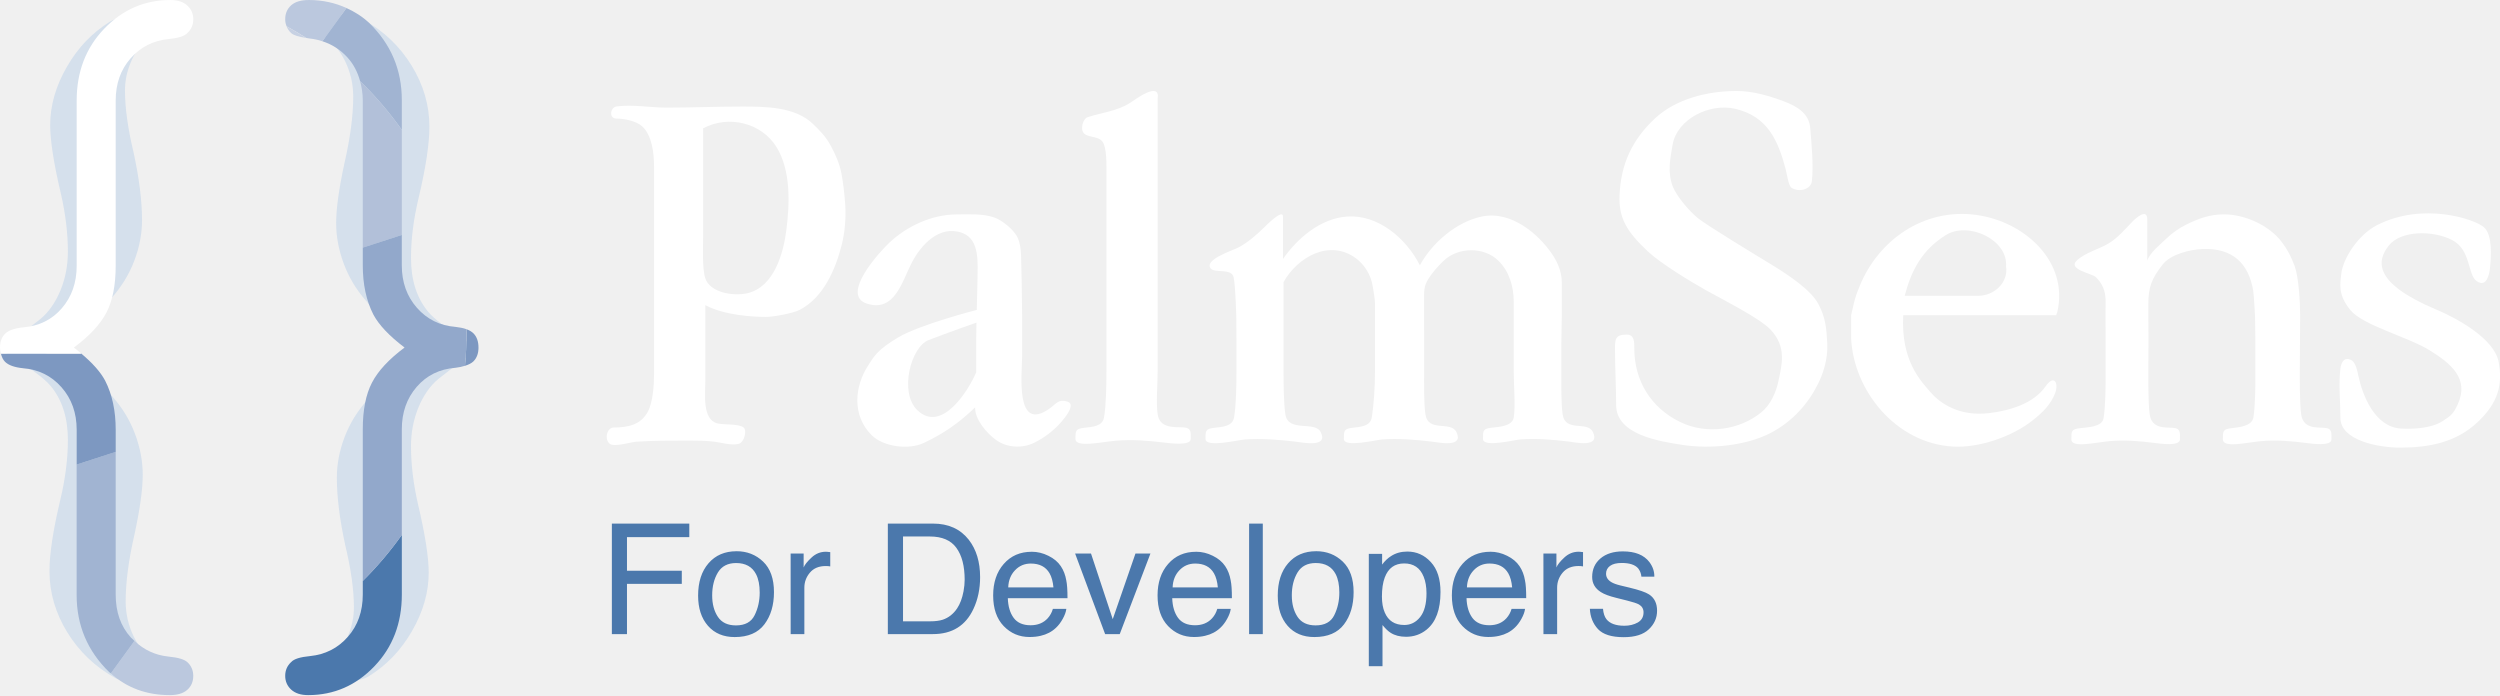
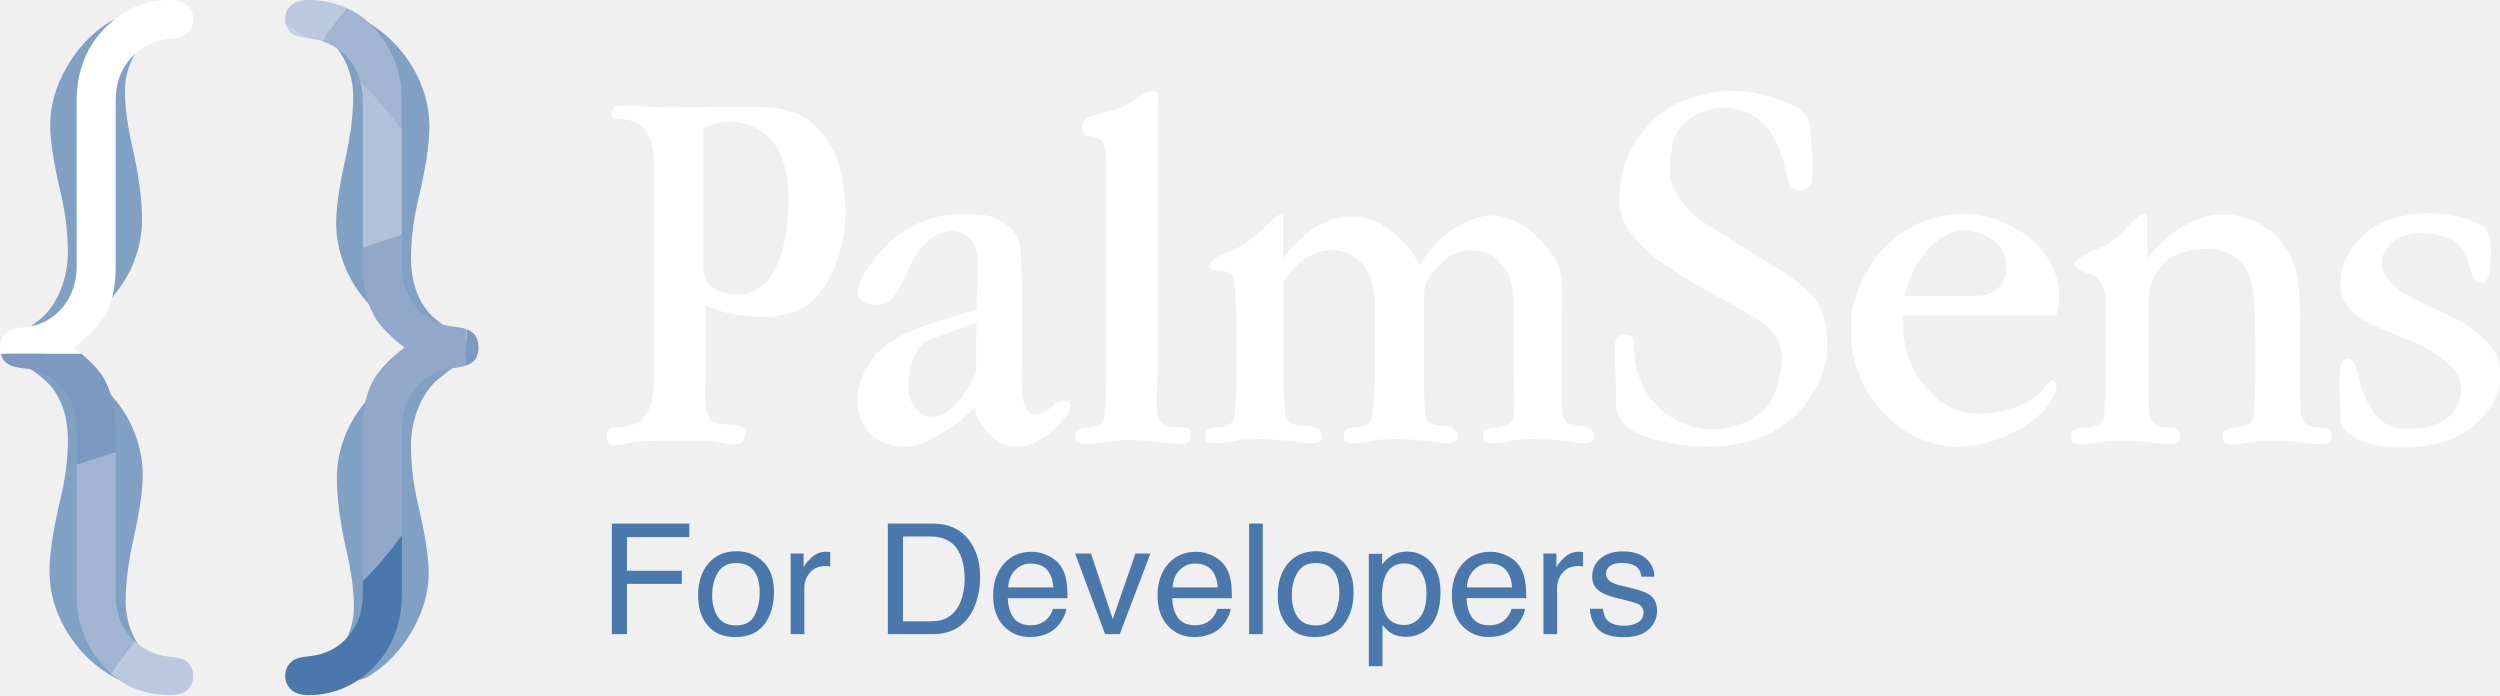
<svg xmlns="http://www.w3.org/2000/svg" width="132.73" height="36.905" version="1.1" viewBox="0 0 132.73 36.905">
  <g transform="translate(-25.93,-20.731)">
-     <g fill="#d5e0ec">
+     <g fill="#80a0c4">
      <path d="m36.168 21.653c-0.9 0.178-1.656 0.499-2.273 0.964-0.406 0.342-0.73 0.776-0.969 1.302-0.241 0.526-0.361 1.063-0.361 1.611 0 0.928 0.154 2.035 0.463 3.32 0.295 1.367 0.443 2.556 0.443 3.568 0 0.723-0.139 1.449-0.417 2.172-0.276 0.726-0.691 1.396-1.247 2.011-0.528 0.641-1.108 1.14-1.736 1.495-0.628 0.357-1.51 0.685-2.642 0.986v0.082c1.145 0.369 2.053 0.752 2.725 1.148s1.26 0.894 1.764 1.497c0.519 0.588 0.913 1.244 1.184 1.967 0.269 0.726 0.406 1.442 0.406 2.153 0 0.779-0.148 1.844-0.443 3.199-0.309 1.353-0.463 2.529-0.463 3.525 0 0.67 0.146 1.299 0.435 1.888 0.289 0.586 0.663 1.032 1.117 1.331 0.432 0.357 1.104 0.622 2.014 0.8 0 0-3.064 0.646-4.128 0.051-1.067-0.593-1.912-1.403-2.542-2.428-0.628-1.027-0.941-2.105-0.941-3.24 0-0.916 0.191-2.172 0.571-3.773 0.272-1.133 0.406-2.199 0.406-3.197 0-1.177-0.306-2.134-0.923-2.871-0.615-0.738-2.659-1.92-2.659-1.92s1.595-1.203 2.125-1.627c0.443-0.369 0.797-0.875 1.062-1.516 0.263-0.644 0.395-1.326 0.395-2.052 0-0.969-0.122-1.994-0.369-3.074-0.38-1.613-0.571-2.83-0.571-3.65 0-1.039 0.295-2.071 0.886-3.096s1.334-1.8 2.29-2.399 4.398-0.227 4.398-0.227z" />
      <path d="m41.117 56.86c0.9-0.178 1.656-0.499 2.273-0.964 0.406-0.342 0.73-0.776 0.969-1.302 0.241-0.526 0.361-1.063 0.361-1.611 0-0.928-0.154-2.035-0.463-3.32-0.295-1.367-0.443-2.556-0.443-3.568 0-0.723 0.139-1.449 0.417-2.172 0.276-0.726 0.691-1.396 1.247-2.011 0.528-0.641 1.108-1.14 1.736-1.495 0.628-0.357 1.51-0.685 2.642-0.986v-0.082c-1.145-0.369-2.053-0.752-2.725-1.148s-1.26-0.894-1.764-1.497c-0.519-0.588-0.913-1.244-1.184-1.967-0.269-0.726-0.406-1.442-0.406-2.153 0-0.779 0.148-1.844 0.443-3.199 0.309-1.353 0.463-2.529 0.463-3.525 0-0.67-0.146-1.299-0.435-1.888-0.289-0.586-0.663-1.032-1.117-1.331-0.432-0.357-1.104-0.622-2.014-0.8 0 0 3.064-0.646 4.128-0.051 1.067 0.593 1.912 1.403 2.542 2.428 0.628 1.027 0.941 2.105 0.941 3.24 0 0.916-0.191 2.172-0.571 3.773-0.272 1.133-0.406 2.199-0.406 3.197 0 1.177 0.306 2.134 0.923 2.871 0.615 0.738 2.659 1.92 2.659 1.92s-1.595 1.203-2.125 1.627c-0.443 0.369-0.797 0.875-1.062 1.516-0.263 0.644-0.395 1.326-0.395 2.052 0 0.969 0.122 1.994 0.369 3.074 0.38 1.613 0.571 2.83 0.571 3.65 0 1.039-0.295 2.071-0.886 3.096s-1.334 1.8-2.29 2.399-4.398 0.227-4.398 0.227z" />
    </g>
  </g>
  <g transform="translate(-25.93,-20.731)" display="none">
    <path d="m38.763 62.282c12.15 0 22.132-9.43 23.03-21.354h-46.06c0.898 11.924 10.88 21.354 23.03 21.354z" fill="none" />
    <path d="m10.025 37.588h5.684c0.799-11.423 9.938-20.565 21.352-21.396v-5.697c-14.544 0.846-26.221 12.54-27.036 27.092z" fill="#28295e" />
    <path d="m67.5 40.956h-5.697c-0.831 11.414-9.973 20.553-21.396 21.352v5.684c14.552-0.815 26.246-12.492 27.092-27.036z" fill="#bbc8de" />
  </g>
  <g transform="translate(-25.93,-20.731)">
    <path d="m42.315 20.732c-0.406 0-0.715 0.093-0.926 0.28s-0.317 0.435-0.317 0.743c0 0.136 0.028 0.259 0.074 0.373 0.351 0.197 0.699 0.396 1.036 0.614 0.074 0.011 0.124 0.028 0.207 0.036 0.231 0.024 0.448 0.075 0.657 0.142l1.281-1.763c-0.602-0.273-1.267-0.426-2.011-0.426" fill="#bbc8de" />
    <path d="m44.325 21.158-1.281 1.763c0.511 0.163 0.961 0.449 1.342 0.87 0.32 0.354 0.533 0.775 0.662 1.247 0.815 0.792 1.555 1.657 2.215 2.587v-1.579c0-1.609-0.577-2.974-1.731-4.095-0.362-0.341-0.77-0.595-1.206-0.793" fill="#a1b4d2" />
    <path d="m50.693 38.209 8e-3 0.169c0 0.598-0.029 1.19-0.084 1.774 0.19-0.06 0.348-0.135 0.449-0.236 0.179-0.179 0.268-0.423 0.268-0.731 0-0.325-0.09-0.577-0.268-0.756-0.09-0.09-0.214-0.163-0.373-0.22" fill="#7d98c1" />
    <path d="m47.263 49.131c-0.62 0.874-1.313 1.691-2.072 2.444v0.723c0 0.894-0.264 1.641-0.792 2.242s-1.199 0.943-2.011 1.024c-0.52 0.049-0.853 0.154-0.999 0.317-0.211 0.195-0.317 0.439-0.317 0.731s0.106 0.536 0.317 0.731 0.512 0.293 0.902 0.293c1.365 0 2.535-0.508 3.51-1.524s1.463-2.287 1.463-3.815v-3.167" fill="#4b78ac" />
    <path d="m41.145 22.129c0.052 0.133 0.13 0.253 0.243 0.358 0.136 0.122 0.418 0.202 0.792 0.257-0.337-0.218-0.685-0.418-1.036-0.614" fill="#c7d1e3" />
    <path d="m45.048 25.039c0.087 0.319 0.143 0.658 0.143 1.032v7.809l2.072-0.673v-5.58c-0.659-0.93-1.4-1.795-2.215-2.587" fill="#b2c0d9" />
    <path d="m47.263 33.205-2.072 0.673v0.942c0 1.008 0.187 1.877 0.56 2.608 0.293 0.553 0.845 1.138 1.658 1.755-0.829 0.617-1.406 1.239-1.731 1.865s-0.487 1.45-0.487 2.474v8.053c0.759-0.754 1.452-1.57 2.072-2.444v-5.608c0-0.894 0.264-1.645 0.792-2.255 0.528-0.609 1.215-0.946 2.06-1.011 0.197-0.022 0.356-0.06 0.501-0.106 0.055-0.584 0.084-1.176 0.084-1.774l-8e-3 -0.169c-0.158-0.057-0.351-0.097-0.578-0.122-0.829-0.065-1.511-0.402-2.048-1.012-0.536-0.609-0.804-1.361-0.804-2.255v-1.615" fill="#92a8cb" />
    <path d="m33.07 54.758-1.255 1.726c0.847 0.763 1.888 1.152 3.132 1.152 0.406 0 0.715-0.094 0.926-0.28 0.211-0.187 0.317-0.435 0.317-0.743 0-0.293-0.106-0.537-0.317-0.731-0.163-0.146-0.496-0.244-1-0.293-0.705-0.072-1.303-0.357-1.804-0.831" fill="#bbc8de" />
    <path d="m32.071 44.721-2.072 0.673v6.928c0 1.609 0.577 2.974 1.73 4.095l0.086 0.066 1.255-1.726-0.194-0.181c-0.537-0.593-0.804-1.353-0.804-2.279v-7.577" fill="#a1b4d2" />
    <path d="m30.246 39.504h-4.267c0.041 0.171 0.106 0.323 0.219 0.436 0.179 0.179 0.495 0.293 0.951 0.341 0.829 0.065 1.511 0.402 2.048 1.012 0.536 0.609 0.804 1.361 0.804 2.254v1.848l2.072-0.673v-1.174c0-1.007-0.187-1.877-0.561-2.608-0.241-0.456-0.67-0.935-1.265-1.435" fill="#7d98c1" />
    <path d="m29.853 39.184c0.829-0.617 1.406-1.239 1.731-1.865 0.325-0.625 0.488-1.45 0.488-2.474v-8.775c0-0.894 0.264-1.641 0.792-2.242s1.198-0.943 2.011-1.024c0.52-0.049 0.853-0.154 1-0.317 0.211-0.195 0.317-0.439 0.317-0.731s-0.106-0.536-0.317-0.731c-0.212-0.195-0.512-0.293-0.902-0.293-1.365 0-2.535 0.508-3.51 1.524s-1.462 2.287-1.462 3.815v8.775c0 0.894-0.264 1.645-0.792 2.255-0.528 0.609-1.215 0.946-2.06 1.011-0.455 0.049-0.772 0.163-0.951 0.341s-0.268 0.422-0.268 0.731c0 0.12 0.025 0.22 0.05 0.32h4.267c-0.126-0.106-0.25-0.212-0.393-0.32z" fill="#fff" />
    <g display="none" fill="#4b78ac">
      <path d="m58.483 48.499h3.896v0.665h-3.107v1.886h2.725v0.665h-2.725v2.716h-0.789v-5.931z" />
      <path d="m62.902 52.287c0-0.316 0.044-0.611 0.133-0.885 0.088-0.274 0.221-0.512 0.398-0.714s0.395-0.361 0.652-0.478 0.558-0.175 0.901-0.175c0.337 0 0.637 0.058 0.897 0.175 0.26 0.116 0.479 0.275 0.656 0.478s0.31 0.44 0.399 0.714c0.088 0.274 0.133 0.569 0.133 0.885s-0.044 0.609-0.133 0.88-0.222 0.508-0.399 0.71-0.396 0.361-0.656 0.478-0.56 0.174-0.897 0.174c-0.344 0-0.644-0.058-0.901-0.174-0.258-0.116-0.475-0.275-0.652-0.478s-0.31-0.439-0.398-0.71c-0.089-0.271-0.133-0.565-0.133-0.88zm0.748 0c0 0.26 0.034 0.491 0.104 0.693s0.165 0.371 0.287 0.507 0.265 0.24 0.428 0.312c0.164 0.072 0.336 0.108 0.52 0.108s0.355-0.036 0.519-0.108c0.163-0.072 0.306-0.176 0.428-0.312s0.217-0.305 0.287-0.507 0.104-0.433 0.104-0.693-0.035-0.492-0.104-0.694-0.165-0.372-0.287-0.511c-0.122-0.138-0.265-0.244-0.428-0.316-0.164-0.072-0.336-0.108-0.519-0.108s-0.356 0.036-0.52 0.108c-0.163 0.072-0.306 0.178-0.428 0.316-0.122 0.139-0.217 0.309-0.287 0.511s-0.104 0.434-0.104 0.694z" />
      <path d="m67.878 50.136h0.665v0.905h0.017c0.171-0.349 0.382-0.606 0.631-0.772 0.249-0.167 0.565-0.244 0.947-0.233v0.748c-0.282 0-0.523 0.039-0.723 0.116s-0.36 0.191-0.482 0.34-0.21 0.333-0.266 0.548c-0.056 0.216-0.083 0.46-0.083 0.731v1.911h-0.706z" />
      <path d="m73.095 48.499h2.035c0.914 0 1.617 0.232 2.11 0.698 0.493 0.465 0.739 1.174 0.739 2.126 0 0.499-0.055 0.94-0.166 1.325s-0.282 0.709-0.515 0.972c-0.232 0.263-0.529 0.464-0.889 0.603-0.36 0.138-0.787 0.208-1.279 0.208h-2.035v-5.931zm0.789 5.267h1.312c0.088 0 0.199-7e-3 0.333-0.021 0.133-0.014 0.274-0.047 0.423-0.1 0.15-0.052 0.298-0.128 0.444-0.229 0.147-0.1 0.278-0.235 0.395-0.407 0.116-0.172 0.211-0.386 0.286-0.644 0.075-0.257 0.112-0.569 0.112-0.935 0-0.354-0.035-0.671-0.104-0.951s-0.183-0.517-0.34-0.71-0.361-0.343-0.61-0.449c-0.25-0.105-0.557-0.158-0.922-0.158h-1.329v4.602z" />
      <path d="m82.498 53.068c-0.094 0.477-0.302 0.839-0.624 1.088s-0.727 0.374-1.215 0.374c-0.344 0-0.643-0.057-0.895-0.17-0.253-0.113-0.465-0.27-0.637-0.469s-0.301-0.438-0.387-0.714c-0.086-0.277-0.135-0.579-0.146-0.905 0-0.321 0.05-0.619 0.15-0.893s0.239-0.511 0.419-0.71 0.393-0.354 0.64-0.465c0.246-0.111 0.516-0.167 0.81-0.167 0.382 0 0.699 0.079 0.951 0.237s0.454 0.359 0.606 0.603 0.258 0.509 0.316 0.797 0.082 0.562 0.07 0.822h-3.214c-6e-3 0.188 0.017 0.367 0.066 0.536 0.05 0.169 0.13 0.319 0.241 0.449s0.252 0.234 0.424 0.312c0.171 0.078 0.374 0.116 0.606 0.116 0.293 0 0.537-0.069 0.731-0.208 0.194-0.138 0.321-0.349 0.382-0.631h0.706zm-0.689-1.196c-0.011-0.166-0.048-0.324-0.112-0.474-0.064-0.149-0.15-0.278-0.258-0.386s-0.237-0.194-0.386-0.257-0.31-0.096-0.482-0.096c-0.183 0-0.347 0.032-0.494 0.096-0.146 0.063-0.273 0.151-0.378 0.262s-0.188 0.24-0.249 0.386c-0.061 0.147-0.097 0.303-0.108 0.469z" />
      <path d="m85.223 54.43h-0.756l-1.595-4.294h0.789l1.205 3.58h0.017l1.171-3.58h0.739z" />
      <path d="m91.112 53.068c-0.094 0.477-0.302 0.839-0.624 1.088s-0.727 0.374-1.215 0.374c-0.344 0-0.643-0.057-0.895-0.17-0.253-0.113-0.465-0.27-0.637-0.469s-0.301-0.438-0.387-0.714c-0.086-0.277-0.135-0.579-0.146-0.905 0-0.321 0.05-0.619 0.15-0.893s0.239-0.511 0.419-0.71 0.393-0.354 0.64-0.465c0.246-0.111 0.516-0.167 0.81-0.167 0.382 0 0.699 0.079 0.951 0.237s0.454 0.359 0.606 0.603 0.258 0.509 0.316 0.797 0.082 0.562 0.07 0.822h-3.214c-6e-3 0.188 0.017 0.367 0.066 0.536 0.05 0.169 0.13 0.319 0.241 0.449s0.252 0.234 0.424 0.312c0.171 0.078 0.374 0.116 0.606 0.116 0.293 0 0.537-0.069 0.731-0.208 0.194-0.138 0.321-0.349 0.382-0.631h0.706zm-0.69-1.196c-0.011-0.166-0.048-0.324-0.112-0.474-0.064-0.149-0.15-0.278-0.258-0.386s-0.237-0.194-0.386-0.257-0.31-0.096-0.482-0.096c-0.183 0-0.347 0.032-0.494 0.096-0.146 0.063-0.273 0.151-0.378 0.262s-0.188 0.24-0.249 0.386c-0.061 0.147-0.097 0.303-0.108 0.469z" />
      <path d="m91.942 48.499h0.706v5.931h-0.706z" />
      <path d="m93.512 52.287c0-0.316 0.044-0.611 0.133-0.885 0.088-0.274 0.221-0.512 0.398-0.714s0.395-0.361 0.652-0.478 0.558-0.175 0.901-0.175c0.337 0 0.637 0.058 0.897 0.175 0.26 0.116 0.479 0.275 0.656 0.478s0.31 0.44 0.399 0.714c0.088 0.274 0.133 0.569 0.133 0.885s-0.044 0.609-0.133 0.88-0.222 0.508-0.399 0.71-0.396 0.361-0.656 0.478-0.56 0.174-0.897 0.174c-0.344 0-0.644-0.058-0.901-0.174-0.258-0.116-0.475-0.275-0.652-0.478s-0.31-0.439-0.398-0.71c-0.089-0.271-0.133-0.565-0.133-0.88zm0.748 0c0 0.26 0.034 0.491 0.104 0.693s0.165 0.371 0.287 0.507 0.265 0.24 0.428 0.312c0.164 0.072 0.336 0.108 0.52 0.108s0.355-0.036 0.519-0.108c0.163-0.072 0.306-0.176 0.428-0.312s0.217-0.305 0.287-0.507 0.104-0.433 0.104-0.693-0.035-0.492-0.104-0.694-0.165-0.372-0.287-0.511c-0.122-0.138-0.265-0.244-0.428-0.316-0.164-0.072-0.336-0.108-0.519-0.108s-0.356 0.036-0.52 0.108c-0.163 0.072-0.306 0.178-0.428 0.316-0.122 0.139-0.217 0.309-0.287 0.511s-0.104 0.434-0.104 0.694z" />
      <path d="m98.538 50.136h0.706v0.581h0.017c0.116-0.238 0.299-0.411 0.548-0.519s0.523-0.162 0.822-0.162c0.332 0 0.622 0.061 0.868 0.183s0.451 0.287 0.615 0.494c0.163 0.208 0.287 0.447 0.37 0.718s0.125 0.56 0.125 0.864-0.04 0.593-0.121 0.864c-0.08 0.271-0.202 0.508-0.365 0.71-0.164 0.202-0.369 0.363-0.615 0.481-0.247 0.119-0.533 0.179-0.86 0.179-0.111 0-0.23-0.011-0.357-0.033s-0.254-0.06-0.382-0.112c-0.127-0.052-0.248-0.122-0.361-0.208-0.114-0.086-0.209-0.192-0.287-0.32h-0.017v2.218h-0.706v-5.939zm3.323 2.11c0-0.2-0.026-0.395-0.079-0.586s-0.133-0.361-0.241-0.511-0.247-0.269-0.416-0.357c-0.169-0.089-0.367-0.133-0.594-0.133-0.238 0-0.44 0.047-0.606 0.142s-0.302 0.217-0.407 0.37c-0.105 0.152-0.181 0.325-0.229 0.519-0.047 0.194-0.07 0.39-0.07 0.59 0 0.21 0.025 0.414 0.075 0.61 0.05 0.197 0.129 0.37 0.237 0.519 0.108 0.15 0.248 0.27 0.419 0.362 0.171 0.091 0.379 0.137 0.623 0.137 0.238 0 0.44-0.047 0.606-0.141s0.299-0.219 0.398-0.374c0.1-0.155 0.172-0.332 0.216-0.531 0.044-0.2 0.066-0.404 0.066-0.615z" />
      <path d="m107.11 53.068c-0.094 0.477-0.302 0.839-0.624 1.088s-0.727 0.374-1.215 0.374c-0.344 0-0.643-0.057-0.895-0.17-0.253-0.113-0.465-0.27-0.637-0.469s-0.301-0.438-0.387-0.714c-0.086-0.277-0.135-0.579-0.146-0.905 0-0.321 0.05-0.619 0.15-0.893s0.239-0.511 0.419-0.71 0.393-0.354 0.64-0.465c0.246-0.111 0.516-0.167 0.81-0.167 0.382 0 0.699 0.079 0.951 0.237s0.454 0.359 0.606 0.603 0.258 0.509 0.316 0.797 0.082 0.562 0.07 0.822h-3.214c-6e-3 0.188 0.017 0.367 0.066 0.536 0.05 0.169 0.13 0.319 0.241 0.449s0.252 0.234 0.424 0.312c0.171 0.078 0.374 0.116 0.606 0.116 0.293 0 0.537-0.069 0.731-0.208 0.194-0.138 0.321-0.349 0.382-0.631h0.706zm-0.689-1.196c-0.011-0.166-0.048-0.324-0.112-0.474-0.064-0.149-0.15-0.278-0.258-0.386s-0.237-0.194-0.386-0.257-0.31-0.096-0.482-0.096c-0.183 0-0.347 0.032-0.494 0.096-0.146 0.063-0.273 0.151-0.378 0.262s-0.188 0.24-0.249 0.386c-0.061 0.147-0.097 0.303-0.108 0.469z" />
      <path d="m107.88 50.136h0.665v0.905h0.017c0.171-0.349 0.382-0.606 0.631-0.772 0.249-0.167 0.565-0.244 0.947-0.233v0.748c-0.282 0-0.523 0.039-0.723 0.116s-0.36 0.191-0.482 0.34-0.21 0.333-0.266 0.548c-0.056 0.216-0.083 0.46-0.083 0.731v1.911h-0.706z" />
      <path d="m111.1 53.076c6e-3 0.161 0.042 0.293 0.108 0.399 0.066 0.105 0.153 0.189 0.262 0.253 0.108 0.064 0.229 0.11 0.365 0.137 0.136 0.028 0.275 0.042 0.419 0.042 0.111 0 0.227-8e-3 0.349-0.025s0.234-0.047 0.336-0.091 0.187-0.109 0.253-0.195c0.066-0.085 0.1-0.195 0.1-0.328 0-0.138-0.041-0.25-0.121-0.336-0.08-0.085-0.186-0.156-0.315-0.212-0.13-0.055-0.28-0.101-0.449-0.137s-0.342-0.073-0.519-0.112-0.349-0.086-0.515-0.141-0.316-0.127-0.449-0.216-0.24-0.202-0.32-0.341c-0.08-0.138-0.12-0.31-0.12-0.515 0-0.216 0.048-0.401 0.145-0.557 0.097-0.155 0.222-0.281 0.374-0.378s0.324-0.169 0.515-0.216 0.38-0.071 0.569-0.071c0.238 0 0.461 0.021 0.668 0.062 0.208 0.042 0.391 0.114 0.548 0.216 0.158 0.103 0.284 0.241 0.378 0.416s0.15 0.392 0.167 0.652h-0.706c-0.011-0.138-0.049-0.253-0.112-0.345-0.064-0.091-0.141-0.165-0.232-0.22-0.092-0.056-0.194-0.096-0.308-0.121s-0.229-0.038-0.345-0.038c-0.105 0-0.212 9e-3 -0.32 0.025s-0.207 0.046-0.295 0.088-0.161 0.099-0.216 0.171c-0.056 0.072-0.083 0.162-0.083 0.268 0 0.128 0.042 0.231 0.128 0.309s0.195 0.144 0.328 0.197 0.283 0.098 0.449 0.134 0.333 0.074 0.499 0.112c0.177 0.039 0.35 0.085 0.519 0.141s0.318 0.128 0.449 0.22c0.13 0.091 0.235 0.206 0.315 0.343 0.08 0.138 0.121 0.309 0.121 0.514 0 0.254-0.054 0.468-0.162 0.642s-0.249 0.313-0.424 0.418c-0.174 0.104-0.371 0.179-0.589 0.224-0.219 0.044-0.437 0.066-0.652 0.066-0.244 0-0.472-0.026-0.685-0.079s-0.403-0.136-0.569-0.25c-0.166-0.113-0.299-0.263-0.398-0.449-0.1-0.185-0.155-0.411-0.167-0.677h0.706z" />
    </g>
    <g fill="#fff">
      <path d="m122.46 36.856c-0.377-0.718-1.556-1.521-2.592-2.145-0.655-0.396-3.306-2.005-3.796-2.4-0.45-0.362-1.13-1.165-1.326-1.666-0.29-0.741-0.152-1.456-0.015-2.228 0.241-1.369 1.96-2.227 3.328-1.909 1.709 0.397 2.272 1.679 2.671 3.189 0.058 0.218 0.155 0.906 0.313 1.004 0.423 0.262 1.043 0.08 1.086-0.366 0.088-0.904-0.018-1.89-0.089-2.797-0.063-0.773-0.666-1.154-1.43-1.437-0.782-0.293-1.632-0.539-2.485-0.539-1.544 0-3.222 0.418-4.343 1.469-1.217 1.141-1.8 2.438-1.867 4.067-0.05 1.195 0.364 1.914 1.507 2.986 0.691 0.646 2.297 1.616 3.091 2.062 0.794 0.445 2.798 1.449 3.396 2.063 0.916 0.943 0.609 1.922 0.444 2.744-0.126 0.618-0.428 1.275-0.906 1.665-1.144 0.936-2.876 1.203-4.281 0.534-1.599-0.761-2.468-2.225-2.468-3.923 0-0.337 0.012-0.734-0.404-0.734-0.61 0-0.621 0.243-0.621 0.784 0 0.986 0.061 1.967 0.061 2.953 0 1.581 2.292 1.931 3.524 2.12 1.502 0.231 3.423 0.04 4.733-0.664 1.109-0.594 1.935-1.512 2.471-2.595 0.22-0.445 0.527-1.239 0.481-2.132s-0.105-1.391-0.481-2.106z" />
      <path d="m63.378 36.933c1.025 0.544 2.547 0.624 3.218 0.624 0.395 0 1.436-0.192 1.788-0.373 1.259-0.649 1.903-2.145 2.23-3.435 0.175-0.691 0.236-1.436 0.191-2.147-0.03-0.485-0.11-1.2-0.205-1.68-0.092-0.468-0.298-0.968-0.561-1.45-0.276-0.503-0.55-0.775-0.943-1.157-0.949-0.923-2.542-0.927-3.79-0.927-1.34 0-2.68 0.057-3.987 0.057-0.882 0-1.747-0.175-2.644-0.065-0.345 0.041-0.44 0.646-0.015 0.646 0.405 0 1.047 0.126 1.357 0.405 0.535 0.479 0.637 1.461 0.637 2.103v11.122c0 0.538-0.067 1.421-0.313 1.903-0.358 0.705-1.03 0.87-1.828 0.87-0.374 0-0.503 0.65-0.205 0.867 0.248 0.182 1.128-0.098 1.414-0.115 0.924-0.059 1.853-0.059 2.781-0.059 0.453 0 0.9 5e-3 1.349 0.059 0.405 0.049 0.904 0.217 1.293 0.115 0.316-0.081 0.446-0.727 0.265-0.868-0.271-0.213-1.02-0.128-1.395-0.219-0.816-0.202-0.638-1.605-0.638-2.22v-4.054zm-0.119-9.389c1.352-0.719 3.092-0.298 3.892 0.986 0.776 1.246 0.706 3.018 0.53 4.405-0.154 1.207-0.633 3.022-2.064 3.362-0.75 0.177-1.987-0.031-2.239-0.783-0.172-0.512-0.118-1.625-0.118-2.216v-5.753z" />
      <path d="m82.603 42.053c-0.476-0.147-0.586 0.105-0.934 0.357-1.872 1.347-1.473-1.876-1.473-2.742v-2.235c0-0.735-0.042-2.947-0.057-3.182-0.017-0.289-0.047-0.592-0.17-0.877-0.186-0.442-0.854-0.963-1.247-1.095-0.638-0.215-1.293-0.165-1.983-0.165-1.334 0-2.675 0.625-3.625 1.533-0.482 0.461-2.579 2.74-1.163 3.202 1.479 0.485 1.879-1.192 2.381-2.161 0.491-0.95 1.466-2.037 2.691-1.588 0.959 0.351 0.804 1.665 0.804 2.488 0 0.194-0.02 0.814-0.038 1.596 0 0-3.009 0.774-4.157 1.452-1.146 0.678-1.311 1.04-1.595 1.475-0.75 1.145-0.879 2.675 0.169 3.722 0.624 0.622 1.969 0.798 2.779 0.411 1.079-0.515 1.845-1.05 2.717-1.886-0.03 0.632 0.632 1.4 1.134 1.748 0.564 0.394 1.354 0.444 1.987 0.139 0.645-0.314 1.217-0.781 1.64-1.343 0.128-0.168 0.545-0.723 0.141-0.848zm-4.844-3.367v1.808c-0.393 0.948-1.837 3.269-3.129 2.011-0.973-0.945-0.34-3.355 0.598-3.718 0.937-0.363 2.544-0.93 2.544-0.93-8e-3 0.323-0.013 0.828-0.013 0.828z" />
      <path d="m87.393 37.609v-11.633c0.15-0.986-1.247 0.08-1.475 0.223-0.688 0.433-1.477 0.504-2.238 0.751-0.27 0.089-0.408 0.66-0.197 0.864 0.268 0.264 0.86 0.097 1.048 0.558 0.18 0.443 0.142 1.327 0.142 1.94v10.132c0 0.818-0.02 1.827-0.129 2.453-0.082 0.478-0.63 0.497-1.047 0.546-0.466 0.057-0.468 0.15-0.468 0.593 0 0.478 1.349 0.162 2.141 0.094 0.883-0.076 1.695-5e-3 2.573 0.098 0.268 0.031 1.409 0.19 1.405-0.19-3e-3 -0.323 0.065-0.594-0.404-0.617s-1.237 0.064-1.351-0.69c-0.093-0.619 0-1.597 0-2.361v-2.76z" />
      <path d="m108.85 37.609v-1.869c0-0.67-0.304-1.22-0.566-1.592-0.679-0.965-2.104-2.251-3.683-1.921-1.325 0.276-2.626 1.374-3.287 2.589-0.722-1.425-2.209-2.698-3.853-2.589-1.437 0.096-2.666 1.174-3.415 2.255v-2.255c0-0.445-0.944 0.526-1.004 0.584-0.398 0.39-0.91 0.837-1.413 1.085-0.298 0.147-1.784 0.626-1.42 1.088 0.211 0.268 1.114-0.034 1.218 0.474 0.106 0.506 0.141 2.152 0.141 2.152l8e-3 1.275v1.56c0 0.818-0.02 1.827-0.128 2.453-0.082 0.478-0.631 0.497-1.047 0.546-0.467 0.057-0.468 0.15-0.468 0.593 0 0.478 1.747 0.049 2.096 0.025 0.885-0.06 1.786 0.012 2.663 0.114 0.372 0.043 1.782 0.346 1.358-0.503-0.306-0.617-1.729 0.036-1.877-0.943-0.091-0.619-0.097-1.597-0.097-2.361v-4.661c0.727-1.31 2.429-2.302 3.835-1.27 0.44 0.323 0.815 0.866 0.909 1.548 0.04 0.295 0.112 0.587 0.112 0.891v3.567c0 0.818-0.067 1.827-0.172 2.453-0.08 0.478-0.616 0.497-1.024 0.546-0.454 0.057-0.456 0.15-0.456 0.593 0 0.478 1.704 0.049 2.047 0.025 0.863-0.06 1.744 0.012 2.6 0.114 0.364 0.043 1.74 0.346 1.328-0.503-0.299-0.617-1.502 0.036-1.646-0.943-0.09-0.619-0.069-1.597-0.069-2.361v-1.485l-3e-3 -1.275v-0.926c0-0.471-0.023-0.742 0.228-1.143 0.225-0.36 0.493-0.651 0.792-0.946 0.766-0.753 2.16-0.779 2.933-0.014 0.577 0.571 0.807 1.383 0.807 2.176v3.687c0 0.818 0.101 1.827 0 2.453-0.08 0.478-0.789 0.497-1.189 0.546-0.443 0.057-0.444 0.15-0.444 0.593 0 0.478 1.665 0.049 2 0.025 0.843-0.06 1.704 0.012 2.541 0.114 0.354 0.043 1.699 0.346 1.297-0.503-0.292-0.617-1.468 0.036-1.609-0.943-0.087-0.619-0.067-1.597-0.067-2.361v-1.485l0.021-1.275z" />
      <path d="m132 37.132c-0.011 0.03 0 0 0 0z" />
      <path d="m130.85 32.14c-2.809-0.375-5.199 1.364-6.178 3.759-0.143 0.354-0.242 0.601-0.323 0.963-0.067 0.296-0.138 0.602-0.138 0.602v1.229c0.125 2.768 2.368 5.566 5.393 5.747 1.393 0.085 3.153-0.529 4.236-1.385 0.541-0.426 0.979-0.858 1.205-1.461 0.188-0.504-0.041-1.022-0.513-0.348-0.644 0.924-1.928 1.294-3.013 1.42-1.596 0.185-2.609-0.543-3.106-1.125s-1.57-1.652-1.437-4.076h8.121c6e-3 -0.02 0.021-0.06 0.058-0.168 0.625-2.646-1.719-4.811-4.306-5.155zm0.105 4.296h-3.902c0.36-1.373 0.931-2.438 2.182-3.223 1.187-0.744 3.317 0.237 3.2 1.666 0.133 0.844-0.623 1.557-1.481 1.557z" />
      <path d="m155.25 37.156c-3.311-1.4-3.152-2.562-2.489-3.394 0.644-0.807 2.355-0.809 3.358-0.286 1.02 0.532 0.803 1.835 1.308 2.183 0.521 0.359 0.668-0.361 0.702-0.71 0.059-0.598 0.143-1.75-0.324-2.154-0.515-0.446-3.261-1.349-5.68-0.108-0.994 0.51-1.804 1.766-1.894 2.592-0.059 0.536-0.184 1.095 0.485 1.914 0.67 0.818 3.047 1.42 4.195 2.128s2.127 1.51 1.506 2.875c-0.219 0.479-0.339 0.601-0.835 0.911-0.588 0.367-1.541 0.414-2.179 0.377-1.391-0.078-2.042-1.766-2.261-2.791-0.046-0.223-0.132-0.702-0.367-0.836-0.402-0.225-0.552 0.155-0.588 0.439-0.104 0.848 0 1.764 0 2.618 0 1.219 2.065 1.583 3.152 1.583 1.584 0 3.009-0.293 4.13-1.353 1.092-1.025 1.344-1.983 1.119-3.196-0.225-1.212-2.126-2.281-3.338-2.794z" />
      <path d="m148.05 37.501c0-0.743-0.079-2.072-0.298-2.66-0.19-0.506-0.372-0.845-0.652-1.225-0.688-0.936-2.005-1.504-3.087-1.504-0.755 0-1.314 0.206-1.984 0.529-0.383 0.186-0.775 0.456-1.077 0.752-0.326 0.319-0.861 0.725-1.02 1.17v-2.187c0-0.592-0.573-0.099-0.793 0.126-0.378 0.39-0.783 0.874-1.263 1.156-0.521 0.308-1.27 0.498-1.696 0.915-0.475 0.467 0.831 0.682 1.02 0.868 0.36 0.353 0.503 0.727 0.52 1.198 4e-3 0.171-2e-3 0.836-2e-3 0.836l2e-3 1.281v2.283c0 0.167-4e-3 1.269-0.107 1.895-0.077 0.478-0.876 0.482-1.269 0.532-0.439 0.057-0.441 0.15-0.441 0.593 0 0.478 1.271 0.162 2.017 0.094 0.832-0.076 1.597-5e-3 2.424 0.098 0.252 0.031 1.327 0.19 1.324-0.19-3e-3 -0.323 0.061-0.594-0.381-0.617s-1.118 0.042-1.226-0.712c-0.088-0.619-0.072-2.094-0.072-2.374 0-0.41 8e-3 -1.616 8e-3 -1.616l-8e-3 -1.282v-0.557c0-0.965 0.184-1.375 0.749-2.115 0.427-0.562 1.475-0.812 2.141-0.837 1.572-0.059 2.431 0.755 2.677 2.203 0.035 0.209 0.098 1.347 0.098 1.347l0.017 1.24v2.283s0 1.24-0.102 1.866c-0.077 0.478-0.789 0.527-1.182 0.576-0.439 0.057-0.441 0.15-0.441 0.593 0 0.478 1.271 0.162 2.017 0.094 0.832-0.076 1.597-5e-3 2.424 0.098 0.252 0.031 1.327 0.19 1.324-0.19-3e-3 -0.323 0.061-0.594-0.381-0.617s-1.118 0.042-1.226-0.712c-0.088-0.619-0.072-2.094-0.072-2.374 0 0 0.017-2.113 0.017-2.856z" />
    </g>
    <g fill="#4b78ac" stroke-width="1.028">
      <path transform="matrix(1.0051 0 0 .99494 25.93 20.731)" d="m32.32 27.941h4.091v0.723h-3.292v1.791h2.895v0.703h-2.895v2.682h-0.799zm6.556 5.432q0.719 0 0.984-0.542 0.269-0.546 0.269-1.212 0-0.602-0.193-0.98-0.305-0.594-1.052-0.594-0.662 0-0.964 0.506-0.301 0.506-0.301 1.22 0 0.687 0.301 1.144 0.301 0.458 0.956 0.458zm0.028-3.959q0.831 0 1.405 0.554 0.574 0.554 0.574 1.63 0 1.04-0.506 1.718-0.506 0.679-1.57 0.679-0.887 0-1.409-0.598-0.522-0.602-0.522-1.614 0-1.084 0.55-1.726 0.55-0.642 1.478-0.642zm-0.024 0.02m2.883 0.104h0.687v0.743q0.084-0.217 0.414-0.526 0.329-0.313 0.759-0.313 0.02 0 0.068 4e-3t0.165 0.016v0.763q-0.064-0.012-0.12-0.016-0.052-4e-3 -0.116-4e-3 -0.546 0-0.839 0.353-0.293 0.349-0.293 0.807v2.473h-0.723zm7.363 3.617q0.406 0 0.666-0.084 0.466-0.157 0.763-0.602 0.237-0.357 0.341-0.915 0.06-0.333 0.06-0.618 0-1.096-0.438-1.702-0.434-0.606-1.401-0.606h-1.417v4.529zm-2.228-5.215h2.389q1.216 0 1.887 0.863 0.598 0.779 0.598 1.995 0 0.939-0.353 1.698-0.622 1.341-2.14 1.341h-2.381zm7.596 1.502q0.458 0 0.887 0.217 0.43 0.213 0.654 0.554 0.217 0.325 0.289 0.759 0.064 0.297 0.064 0.948h-3.152q0.02 0.654 0.309 1.052 0.289 0.393 0.895 0.393 0.566 0 0.903-0.373 0.193-0.217 0.273-0.502h0.711q-0.028 0.237-0.189 0.53-0.157 0.289-0.353 0.474-0.329 0.321-0.815 0.434-0.261 0.064-0.59 0.064-0.803 0-1.361-0.582-0.558-0.586-0.558-1.638 0-1.036 0.562-1.682t1.469-0.646zm1.152 1.903q-0.044-0.47-0.205-0.751-0.297-0.522-0.992-0.522-0.498 0-0.835 0.361-0.337 0.357-0.357 0.911zm-1.22-1.911m3.204 0.104 1.148 3.501 1.2-3.501h0.791l-1.622 4.3h-0.771l-1.586-4.3zm5.548-0.096q0.458 0 0.887 0.217 0.43 0.213 0.654 0.554 0.217 0.325 0.289 0.759 0.064 0.297 0.064 0.948h-3.152q0.02 0.654 0.309 1.052 0.289 0.393 0.895 0.393 0.566 0 0.903-0.373 0.193-0.217 0.273-0.502h0.711q-0.028 0.237-0.189 0.53-0.157 0.289-0.353 0.474-0.329 0.321-0.815 0.434-0.261 0.064-0.59 0.064-0.803 0-1.361-0.582-0.558-0.586-0.558-1.638 0-1.036 0.562-1.682t1.469-0.646zm1.152 1.903q-0.044-0.47-0.205-0.751-0.297-0.522-0.992-0.522-0.498 0-0.835 0.361-0.337 0.357-0.357 0.911zm-1.22-1.911m2.871-1.494h0.723v5.898h-0.723zm3.513 5.432q0.719 0 0.984-0.542 0.269-0.546 0.269-1.212 0-0.602-0.193-0.98-0.305-0.594-1.052-0.594-0.662 0-0.964 0.506-0.301 0.506-0.301 1.22 0 0.687 0.301 1.144 0.301 0.458 0.956 0.458zm0.028-3.959q0.831 0 1.405 0.554t0.574 1.63q0 1.04-0.506 1.718-0.506 0.679-1.57 0.679-0.887 0-1.409-0.598-0.522-0.602-0.522-1.614 0-1.084 0.55-1.726 0.55-0.642 1.478-0.642zm-0.024 0.02m4.677 3.918q0.506 0 0.839-0.422 0.337-0.426 0.337-1.269 0-0.514-0.149-0.883-0.281-0.711-1.028-0.711-0.751 0-1.028 0.751-0.149 0.401-0.149 1.02 0 0.498 0.149 0.847 0.281 0.666 1.028 0.666zm-1.871-3.794h0.703v0.57q0.217-0.293 0.474-0.454 0.365-0.241 0.859-0.241 0.731 0 1.241 0.562 0.51 0.558 0.51 1.598 0 1.405-0.735 2.007-0.466 0.381-1.084 0.381-0.486 0-0.815-0.213-0.193-0.12-0.43-0.414v2.196h-0.723zm6.42-0.116q0.458 0 0.887 0.217 0.43 0.213 0.654 0.554 0.217 0.325 0.289 0.759 0.064 0.297 0.064 0.948h-3.152q0.02 0.654 0.309 1.052 0.289 0.393 0.895 0.393 0.566 0 0.903-0.373 0.193-0.217 0.273-0.502h0.711q-0.028 0.237-0.189 0.53-0.157 0.289-0.353 0.474-0.329 0.321-0.815 0.434-0.261 0.064-0.59 0.064-0.803 0-1.361-0.582-0.558-0.586-0.558-1.638 0-1.036 0.562-1.682t1.469-0.646zm1.152 1.903q-0.044-0.47-0.205-0.751-0.297-0.522-0.992-0.522-0.498 0-0.835 0.361-0.337 0.357-0.357 0.911zm-1.22-1.911m2.871 0.104h0.687v0.743q0.084-0.217 0.414-0.526 0.329-0.313 0.759-0.313 0.02 0 0.068 4e-3t0.165 0.016v0.763q-0.064-0.012-0.12-0.016-0.052-4e-3 -0.116-4e-3 -0.546 0-0.839 0.353-0.293 0.349-0.293 0.807v2.473h-0.723zm3.148 2.951q0.032 0.361 0.181 0.554 0.273 0.349 0.948 0.349 0.401 0 0.707-0.173 0.305-0.177 0.305-0.542 0-0.277-0.245-0.422-0.157-0.088-0.618-0.205l-0.574-0.145q-0.55-0.137-0.811-0.305-0.466-0.293-0.466-0.811 0-0.61 0.438-0.988 0.442-0.377 1.184-0.377 0.972 0 1.401 0.57 0.269 0.361 0.261 0.779h-0.683q-0.02-0.245-0.173-0.446-0.249-0.285-0.863-0.285-0.41 0-0.622 0.157-0.209 0.157-0.209 0.414 0 0.281 0.277 0.45 0.161 0.1 0.474 0.177l0.478 0.116q0.779 0.189 1.044 0.365 0.422 0.277 0.422 0.871 0 0.574-0.438 0.992-0.434 0.418-1.325 0.418-0.96 0-1.361-0.434-0.397-0.438-0.426-1.08z" aria-label="For Developers" />
    </g>
  </g>
</svg>
